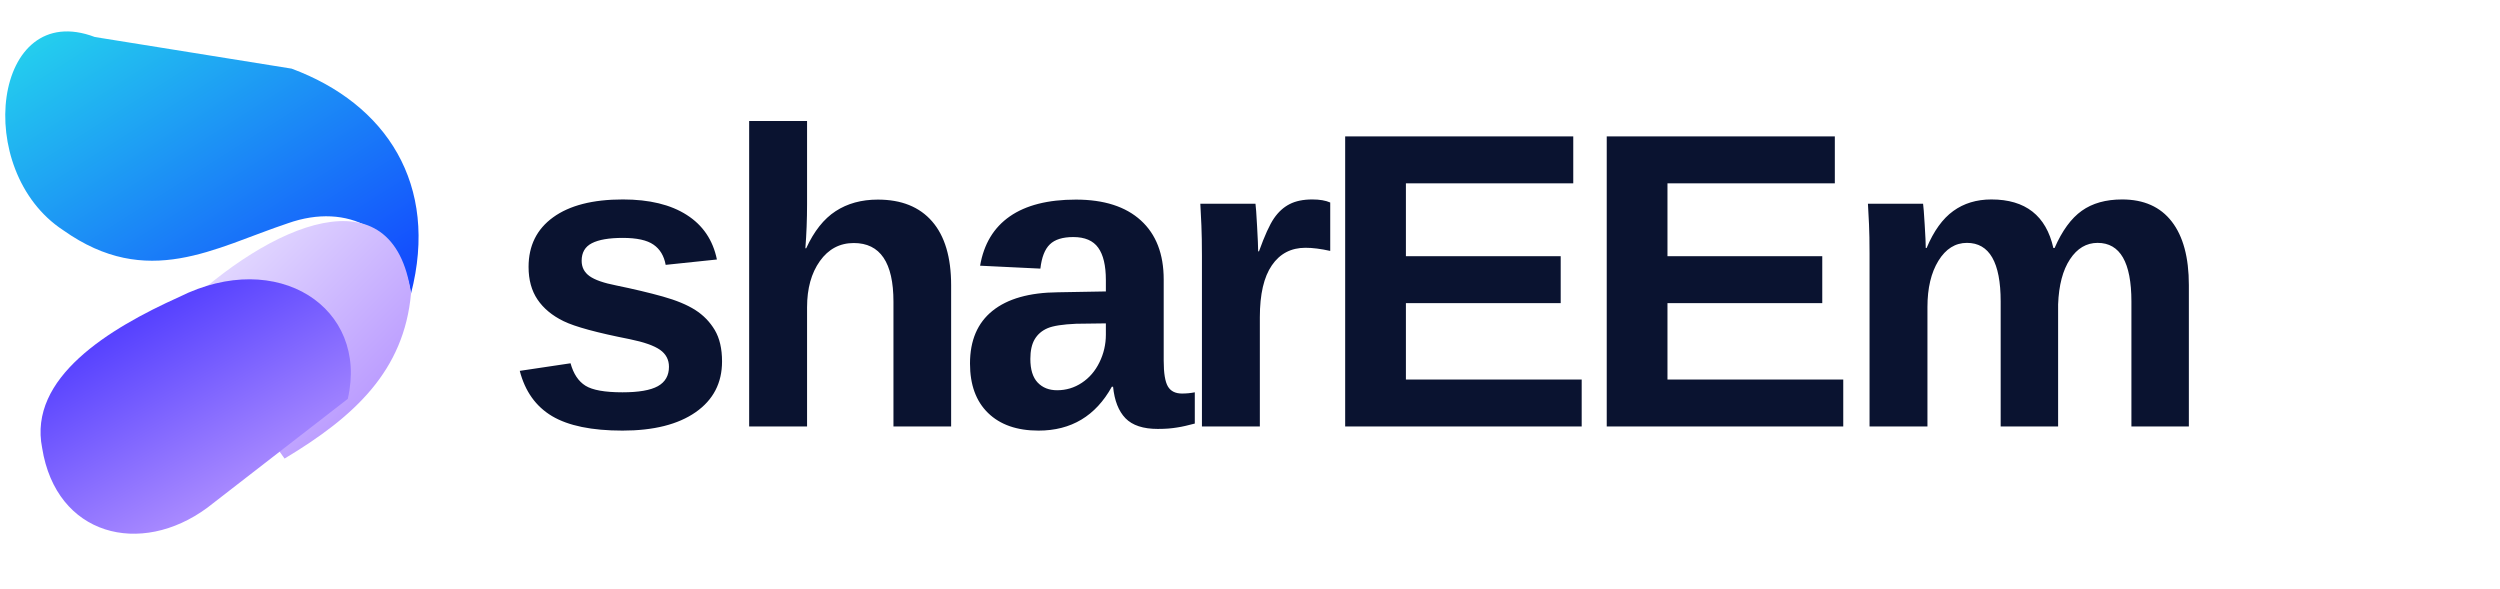
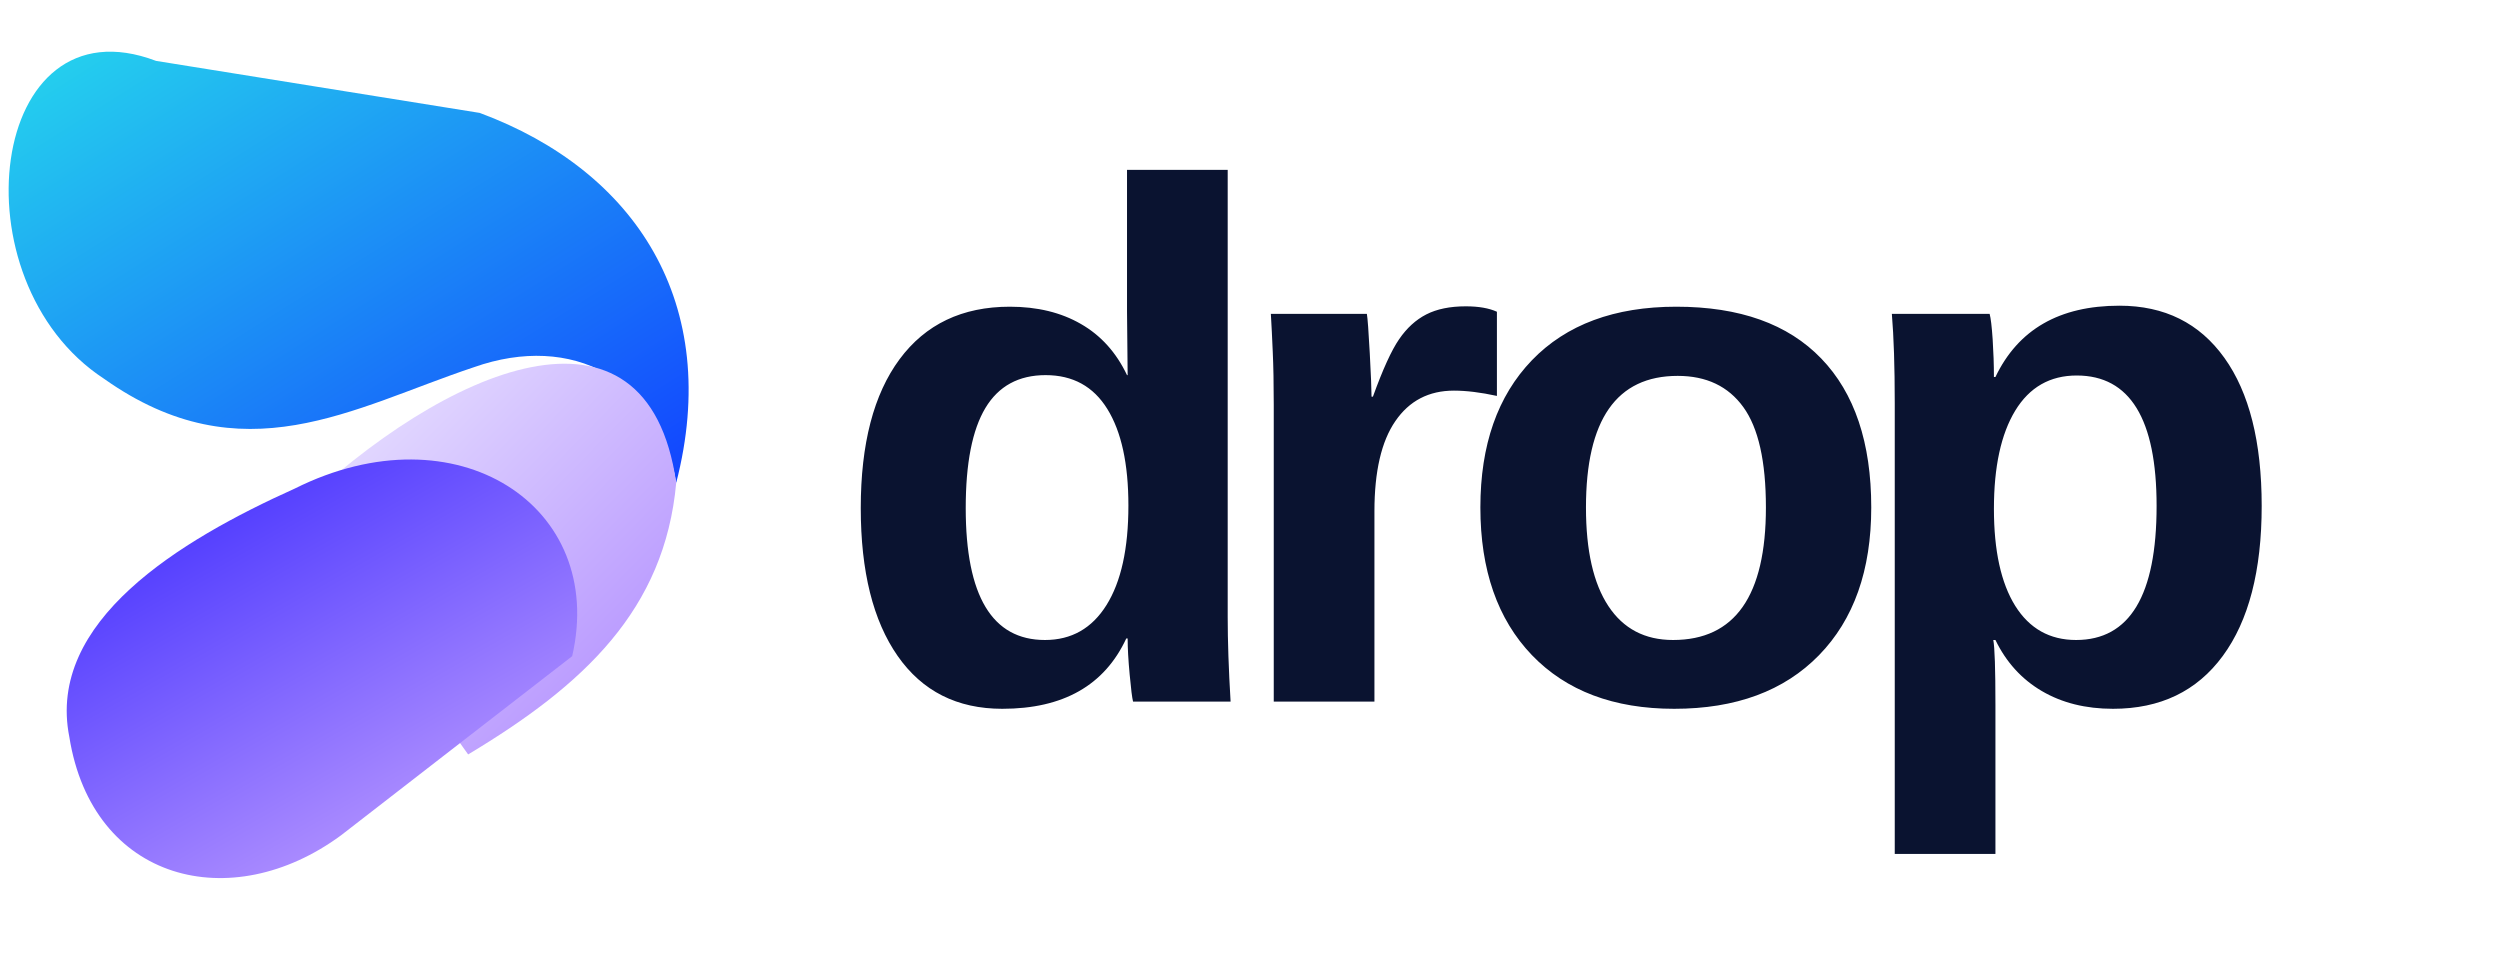
- <svg xmlns="http://www.w3.org/2000/svg" viewBox="0 0 510 120">
+ <svg xmlns="http://www.w3.org/2000/svg" viewBox="0 0 310 120">
  <svg x="0" y="3" width="86" height="108" viewBox="0 0 120 144">
    <defs>
      <linearGradient id="a" x2="1" y2="1">
        <stop stop-color="#25d6ed" />
        <stop offset="1" stop-color="#1243ff" />
      </linearGradient>
      <linearGradient id="b" x2=".7" y2="1">
        <stop stop-color="#3423ff" />
        <stop offset="1" stop-color="#bc9bff" />
      </linearGradient>
      <linearGradient id="c" x2="1" y2="1">
        <stop stop-color="#eeeaff" />
        <stop offset="1" stop-color="#ad87ff" />
      </linearGradient>
    </defs>
    <path fill="url(#a)" d="M27 3C-2-8-8 41 18 58c24 17 43 5 64-2 17-6 32 2 35 20 8-31-7-54-34-64Z" />
    <path fill="url(#c)" d="M117 76c-2 22-16 35-36 47L51 81c26-25 61-40 66-5Z" />
    <path fill="url(#b)" d="M51 77C31 86 8 100 12 120c4 25 28 31 47 17l40-31c6-26-20-43-48-29Z" />
  </svg>
-   <text x="103" y="87" fill="#0A1330" font-family="Arial,Helvetica,sans-serif" font-weight="800" font-size="86" letter-spacing="-4">sharEEm</text>
+   <text x="103" y="87" fill="#0A1330" font-family="Arial,Helvetica,sans-serif" font-weight="800" font-size="91" letter-spacing="-7">drop</text>
</svg>
